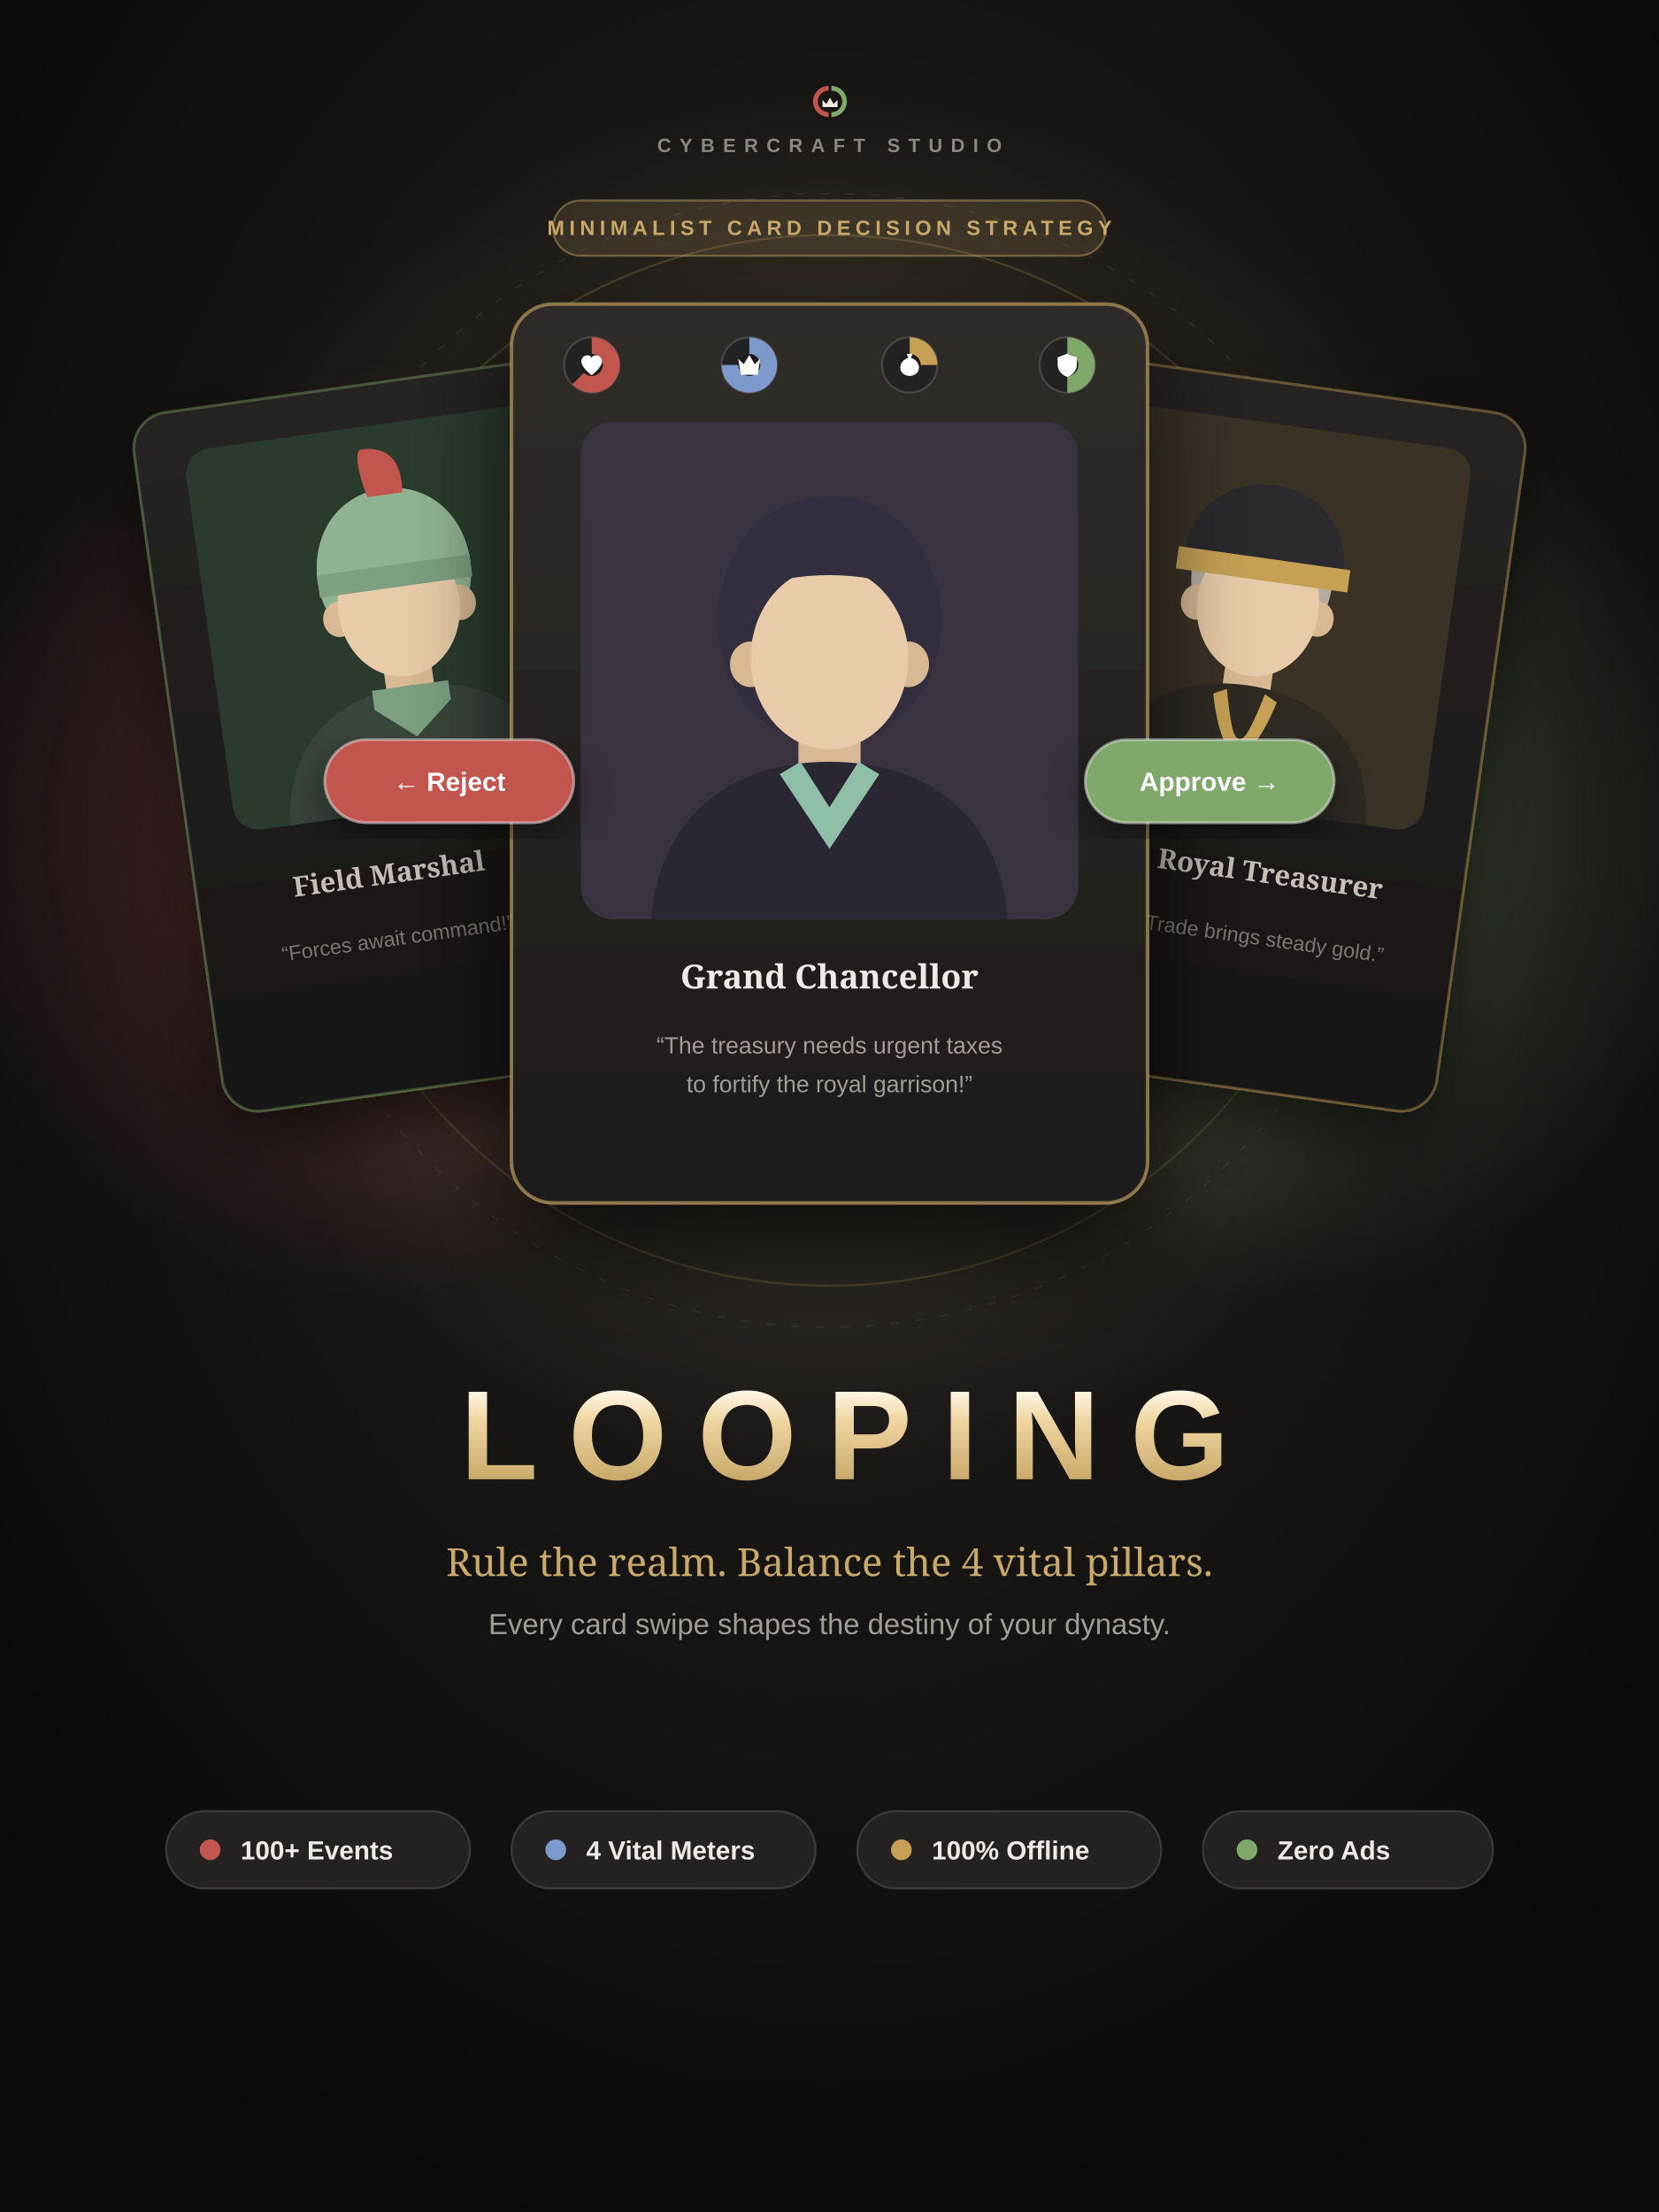
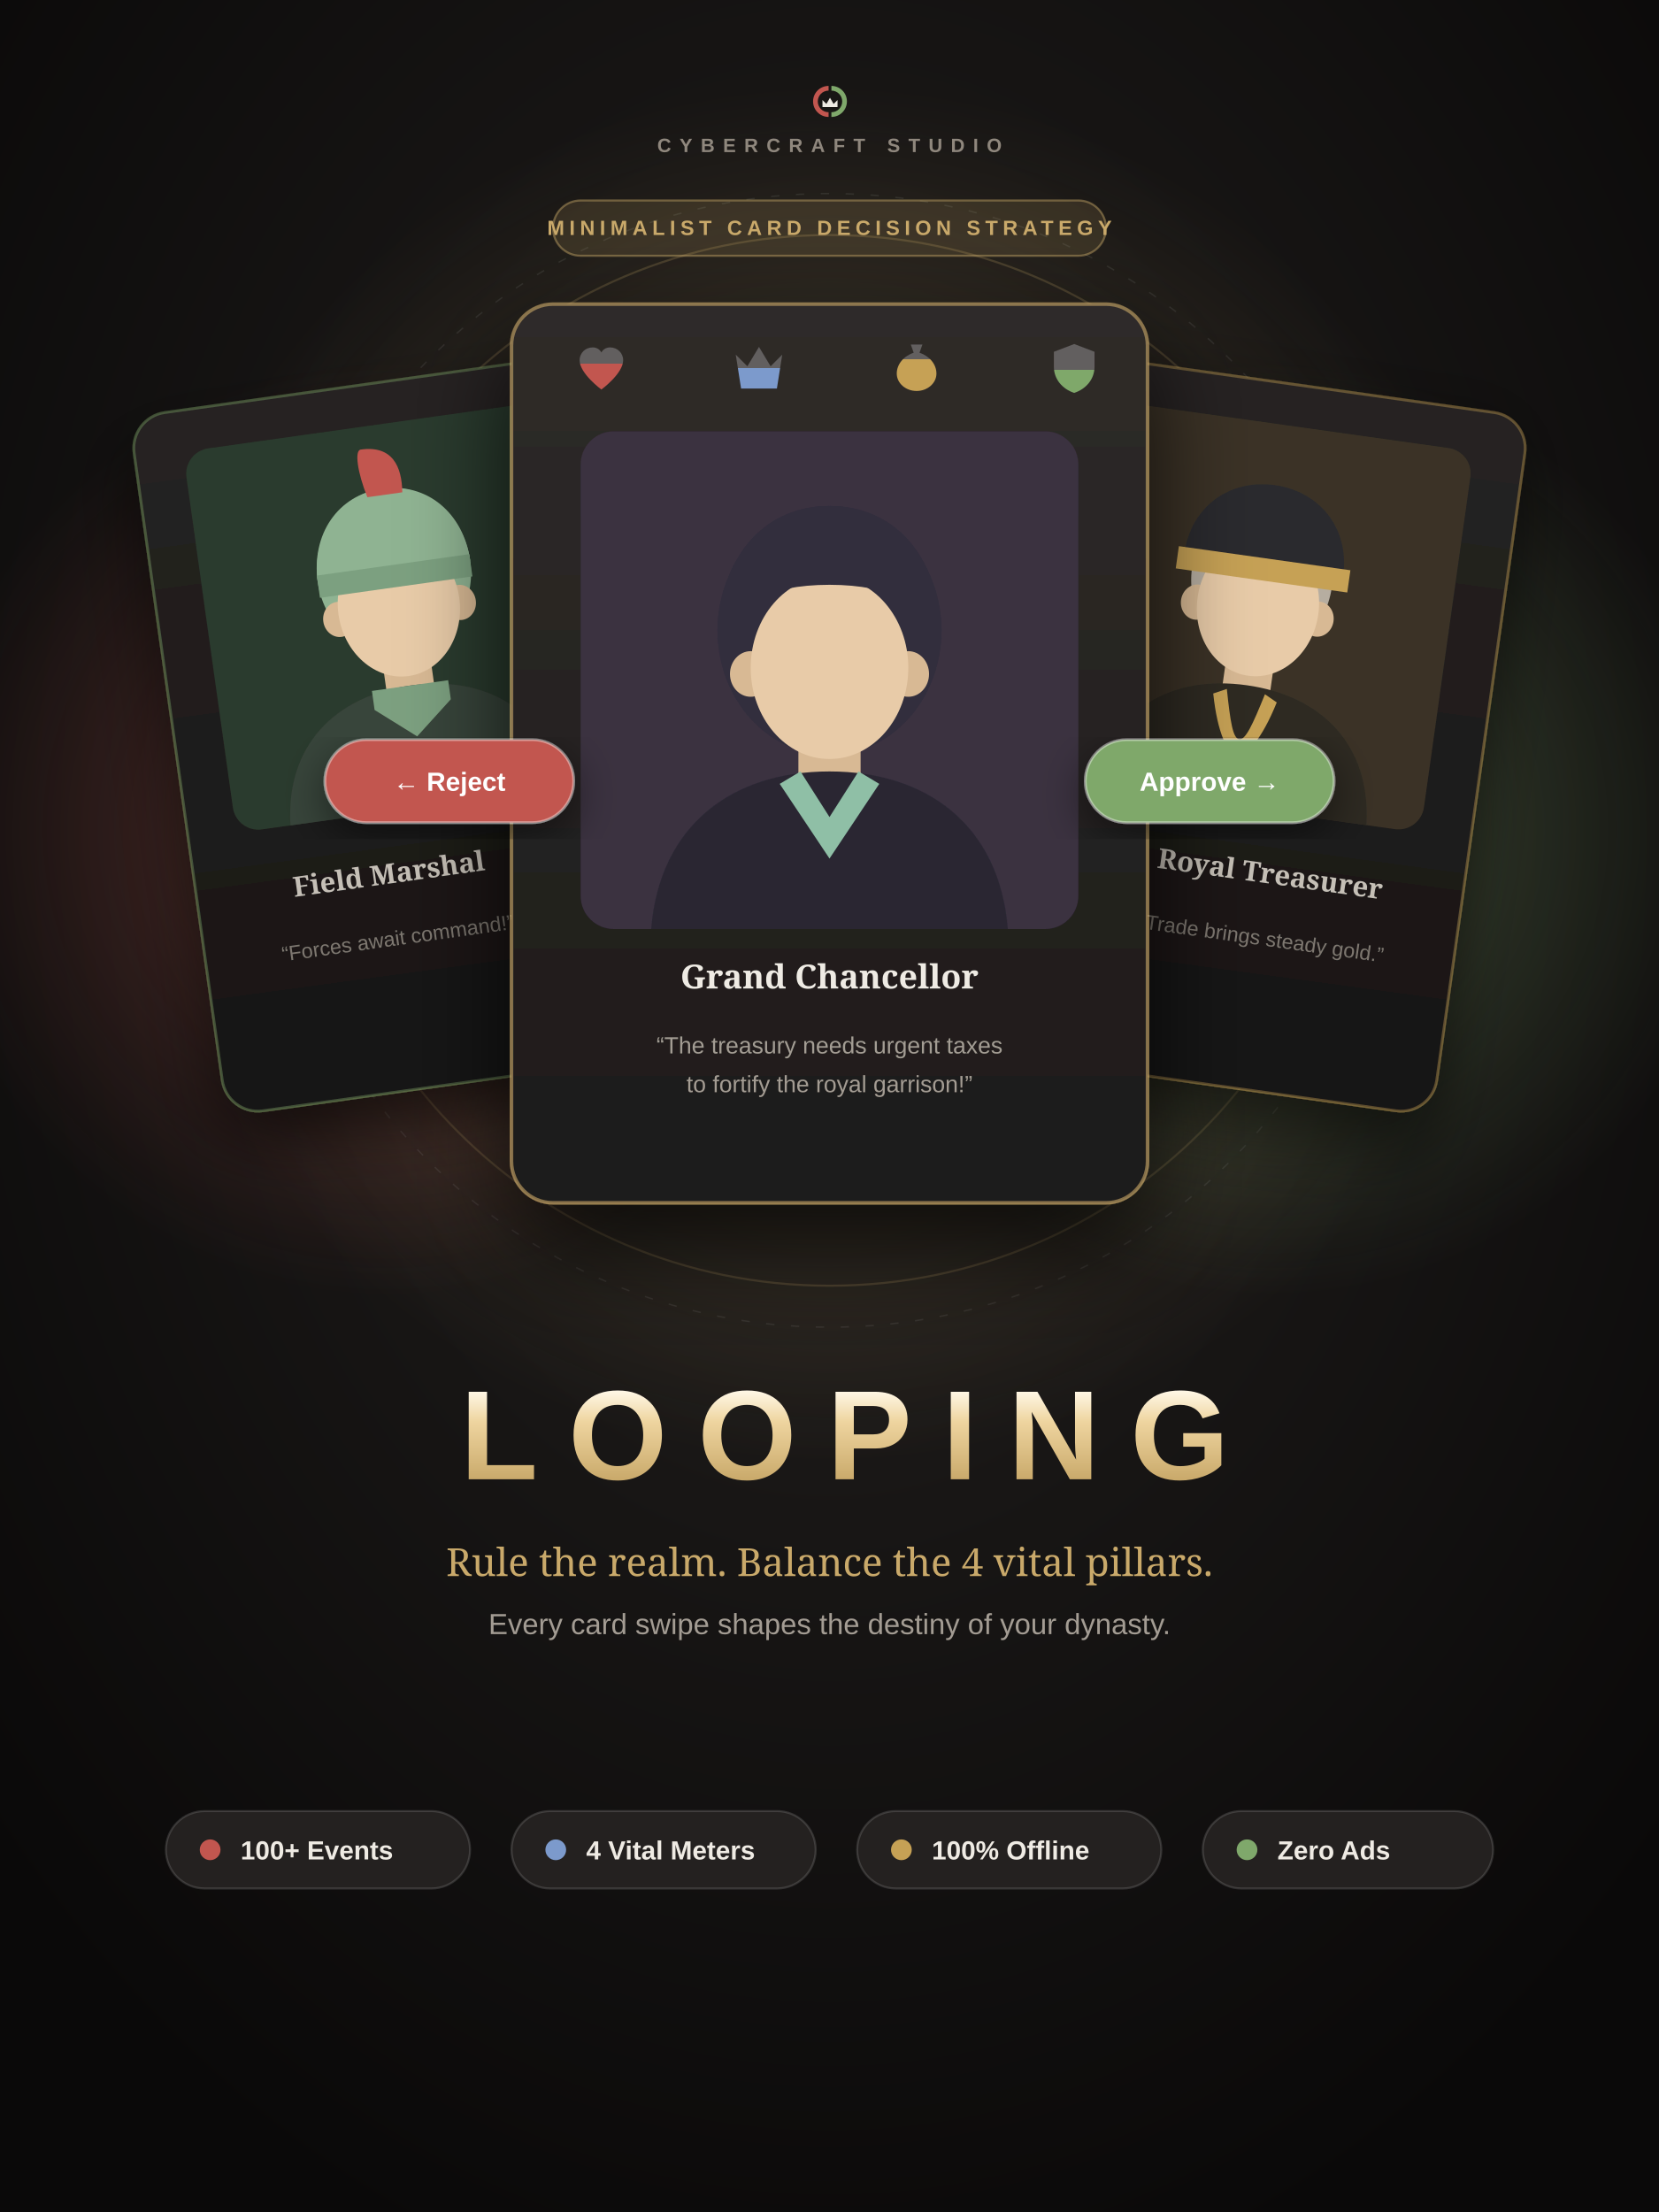
<svg xmlns="http://www.w3.org/2000/svg" viewBox="0 0 1200 1600" width="1200" height="1600">
  <defs>
    <radialGradient id="bgGlow" cx="50%" cy="38%" r="68%">
      <stop offset="0%" stop-color="#282422" />
      <stop offset="45%" stop-color="#181615" />
      <stop offset="100%" stop-color="#0A0909" />
    </radialGradient>
    <radialGradient id="goldAmbient" cx="50%" cy="50%" r="50%">
      <stop offset="0%" stop-color="#C9A96A" stop-opacity="0.32" />
      <stop offset="100%" stop-color="#C9A96A" stop-opacity="0" />
    </radialGradient>
    <radialGradient id="redSpot" cx="50%" cy="50%" r="50%">
      <stop offset="0%" stop-color="#C2564F" stop-opacity="0.35" />
      <stop offset="100%" stop-color="#C2564F" stop-opacity="0" />
    </radialGradient>
    <radialGradient id="greenSpot" cx="50%" cy="50%" r="50%">
      <stop offset="0%" stop-color="#7FA86B" stop-opacity="0.35" />
      <stop offset="100%" stop-color="#7FA86B" stop-opacity="0" />
    </radialGradient>
+     <linearGradient id="meterFillHealth" x1="0%" y1="100%" x2="0%" y2="0%">
+       <stop offset="62%" stop-color="#C2564F" />
+       <stop offset="62%" stop-color="#FFFFFF" stop-opacity="0.25" />
+     </linearGradient>
+     <linearGradient id="meterFillInfluence" x1="0%" y1="100%" x2="0%" y2="0%">
+       <stop offset="50%" stop-color="#7C9ACC" />
+       <stop offset="50%" stop-color="#FFFFFF" stop-opacity="0.25" />
+     </linearGradient>
+     <linearGradient id="meterFillWealth" x1="0%" y1="100%" x2="0%" y2="0%">
+       <stop offset="68%" stop-color="#C6A155" />
+       <stop offset="68%" stop-color="#FFFFFF" stop-opacity="0.25" />
+     </linearGradient>
+     <linearGradient id="meterFillSecurity" x1="0%" y1="100%" x2="0%" y2="0%">
+       <stop offset="48%" stop-color="#7FA86B" />
+       <stop offset="48%" stop-color="#FFFFFF" stop-opacity="0.25" />
+     </linearGradient>
    <linearGradient id="cardGrad" x1="0%" y1="0%" x2="0%" y2="100%">
      <stop offset="0%" stop-color="#2F2B29" />
      <stop offset="100%" stop-color="#1D1B1A" />
    </linearGradient>
    <linearGradient id="sideCardGrad" x1="0%" y1="0%" x2="0%" y2="100%">
      <stop offset="0%" stop-color="#262322" />
      <stop offset="100%" stop-color="#171515" />
    </linearGradient>
    <linearGradient id="goldTitleGrad" x1="0%" y1="0%" x2="0%" y2="100%">
      <stop offset="0%" stop-color="#FFF8E7" />
      <stop offset="35%" stop-color="#EED49F" />
      <stop offset="100%" stop-color="#C9A96A" />
    </linearGradient>
    <filter id="heroShadow" x="-30%" y="-30%" width="160%" height="160%">
      <feDropShadow dx="0" dy="32" stdDeviation="36" flood-color="#000000" flood-opacity="0.75" />
    </filter>
    <filter id="sideShadow" x="-30%" y="-30%" width="160%" height="160%">
      <feDropShadow dx="0" dy="20" stdDeviation="24" flood-color="#000000" flood-opacity="0.6" />
    </filter>
    <filter id="buttonShadow" x="-20%" y="-20%" width="140%" height="140%">
      <feDropShadow dx="0" dy="10" stdDeviation="16" flood-color="#000000" flood-opacity="0.5" />
    </filter>
  </defs>
  <style>
    .studio-text { font-family: 'Helvetica Neue', Arial, sans-serif; font-weight: 700; font-size: 14px; fill: #8F877D; letter-spacing: 6px; text-anchor: middle; }
    .badge-text { font-family: 'Helvetica Neue', Arial, sans-serif; font-weight: 800; font-size: 15px; fill: #C9A96A; letter-spacing: 3.5px; text-anchor: middle; }
    .hero-title { font-family: 'Helvetica Neue', Arial, sans-serif; font-weight: 900; font-size: 92px; fill: url(#goldTitleGrad); letter-spacing: 22px; text-anchor: middle; }
    .tagline1 { font-family: 'Georgia', serif; font-size: 28px; fill: #C9A96A; text-anchor: middle; }
    .tagline2 { font-family: 'Helvetica Neue', Arial, sans-serif; font-size: 21px; fill: #A39C93; text-anchor: middle; }
    .card-h { font-family: 'Georgia', serif; font-weight: bold; font-size: 24px; fill: #EFEBE4; text-anchor: middle; }
    .card-q { font-family: 'Helvetica Neue', Arial, sans-serif; font-size: 17px; fill: #A39C93; text-anchor: middle; }
    .side-card-h { font-family: 'Georgia', serif; font-weight: bold; font-size: 20px; fill: #C5BFB6; text-anchor: middle; }
    .side-card-q { font-family: 'Helvetica Neue', Arial, sans-serif; font-size: 15px; fill: #7E776F; text-anchor: middle; }
    .swipe-text { font-family: 'Helvetica Neue', Arial, sans-serif; font-weight: 800; font-size: 19px; fill: #FFFFFF; text-anchor: middle; }
    .pill-label { font-family: 'Helvetica Neue', Arial, sans-serif; font-weight: 700; font-size: 19px; fill: #EFEBE4; }
  </style>
  <rect width="1200" height="1600" fill="url(#bgGlow)" />
  <circle cx="600" cy="560" r="500" fill="url(#goldAmbient)" />
  <circle cx="280" cy="600" r="340" fill="url(#redSpot)" />
  <circle cx="920" cy="600" r="340" fill="url(#greenSpot)" />
  <circle cx="600" cy="550" r="380" fill="none" stroke="#C9A96A" stroke-width="1.5" stroke-opacity="0.22" />
  <circle cx="600" cy="550" r="410" fill="none" stroke="#FFFFFF" stroke-width="1" stroke-opacity="0.08" stroke-dasharray="6,12" />
  <g transform="translate(600, 55)">
    <g transform="translate(-18, 0) scale(0.34)">
      <path fill="#C2564F" d="M51.0,21.0 A33.0,33.0 0 0,0 51.0,87.0 L51.0,77.0 A23.0,23.0 0 0,1 51.0,31.0 Z" />
      <path fill="#7FA86B" d="M57.0,21.0 A33.0,33.0 0 0,1 57.0,87.0 L57.0,77.0 A23.0,23.0 0 0,0 57.0,31.0 Z" />
      <path fill="#EFEBE4" d="M38.0,66.0 L38.0,51.0 L46.3,59.4 L54.0,46.2 L61.7,59.4 L70.0,51.0 L70.0,66.0 Z" />
    </g>
    <text x="0" y="55" class="studio-text">CYBERCRAFT STUDIO</text>
  </g>
  <g transform="translate(600, 145)">
    <rect x="-200" y="0" width="400" height="40" rx="20" fill="#C9A96A" fill-opacity="0.15" stroke="#C9A96A" stroke-width="1.5" stroke-opacity="0.45" />
    <text x="0" y="25" class="badge-text">MINIMALIST CARD DECISION STRATEGY</text>
  </g>
  <g transform="translate(130, 275) rotate(-8, 175, 275)" filter="url(#sideShadow)">
    <rect width="350" height="510" rx="26" fill="url(#sideCardGrad)" stroke="#7FA86B" stroke-width="2" stroke-opacity="0.4" />
    <g transform="translate(35, 30) scale(1.16)">
      <clipPath id="genClip">
        <rect width="240" height="240" rx="16" />
      </clipPath>
      <g clip-path="url(#genClip)">
        <path fill="#2B3A2E" d="M0,0 H240 V240 H0 Z" />
        <path fill="#8FB392" d="M120,40 A48,52 0 1,0 120.01,40 Z" />
        <path fill="#D8B994" d="M82,106 A10,11 0 1,0 82.01,106 Z" />
        <path fill="#D8B994" d="M158,106 A10,11 0 1,0 158.01,106 Z" />
        <path fill="#D8B994" d="M105,146 H135 V184 H105 Z" />
        <path fill="#E8CBA8" d="M120,70 A38,44 0 1,0 120.01,70 Z" />
        <path fill="#8FB392" d="M120,40 C148,40 168,62 168,92 H72 C72,62 92,40 120,40 Z" />
        <path fill="#39443A" d="M34,240 C38,190 73,164 120,164 C167,164 202,190 206,240 Z" />
        <path fill="#7CA080" d="M72,88 H168 V102 H72 Z" />
        <path fill="#C2564F" d="M110,14 C130,14 134,28 132,44 H110 C106,28 106,14 110,14 Z" />
        <path fill="#7CA080" d="M96,176 L120,196 L144,176 L144,164 H96 Z" />
      </g>
    </g>
    <text x="140" y="360" class="side-card-h">Field Marshal</text>
    <text x="140" y="405" class="side-card-q">“Forces await command!”</text>
  </g>
  <g transform="translate(720, 275) rotate(8, 175, 275)" filter="url(#sideShadow)">
    <rect width="350" height="510" rx="26" fill="url(#sideCardGrad)" stroke="#C6A155" stroke-width="2" stroke-opacity="0.4" />
    <g transform="translate(35, 30) scale(1.16)">
      <clipPath id="treClip">
        <rect width="240" height="240" rx="16" />
      </clipPath>
      <g clip-path="url(#treClip)">
        <path fill="#3A3327" d="M0,0 H240 V240 H0 Z" />
        <path fill="#B6ADA0" d="M120,46 A44,50 0 1,0 120.01,46 Z" />
        <path fill="#D8B994" d="M82,106 A10,11 0 1,0 82.01,106 Z" />
        <path fill="#D8B994" d="M158,106 A10,11 0 1,0 158.01,106 Z" />
        <path fill="#D8B994" d="M105,146 H135 V184 H105 Z" />
        <path fill="#E8CBA8" d="M120,70 A38,44 0 1,0 120.01,70 Z" />
        <path fill="#2E2A23" d="M34,240 C38,190 73,164 120,164 C167,164 202,190 206,240 Z" />
        <path fill="#2B2A2E" d="M70,88 C70,58 92,38 120,38 C148,38 170,58 170,88 Z" />
        <path fill="#C6A155" d="M66,84 H174 V98 H66 Z" />
        <path fill="#C6A155" d="M100,172 C106,196 114,208 120,208 C126,208 134,196 140,172 L132,168 C127,188 124,198 120,198 C116,198 113,188 108,168 Z" />
        <path fill="#C6A155" d="M120,206 A12,12 0 1,0 120.01,206 Z" />
      </g>
    </g>
    <text x="210" y="360" class="side-card-h">Royal Treasurer</text>
    <text x="210" y="405" class="side-card-q">“Trade brings steady gold.”</text>
  </g>
  <g transform="translate(370, 220)" filter="url(#heroShadow)">
    <rect width="460" height="650" rx="30" fill="url(#cardGrad)" stroke="#C9A96A" stroke-width="2.5" stroke-opacity="0.6" />
-     <g transform="translate(58, 44)">
-       <circle cx="0" cy="0" r="20" fill="#232120" stroke="#FFFFFF" stroke-opacity="0.15" stroke-width="1.5" />
-       <path d="M0,-20 A20,20 0 1,1 -14,14 L0,0 Z" fill="#C2564F" />
-       <circle cx="0" cy="0" r="8" fill="#1D1B1A" />
-       <g transform="translate(-10, -10) scale(0.83)">
-         <path fill="#FFFFFF" d="M12,21 C12,21 3,14.4 3,8.9 C3,5.9 5.4,3.6 8.4,3.6 C10.1,3.6 11.4,4.5 12,5.7 C12.6,4.5 13.9,3.6 15.6,3.6 C18.6,3.6 21,5.9 21,8.9 C21,14.4 12,21 12,21 Z" />
-       </g>
-     </g>
-     <g transform="translate(172, 44)">
-       <circle cx="0" cy="0" r="20" fill="#232120" stroke="#FFFFFF" stroke-opacity="0.15" stroke-width="1.5" />
-       <path d="M0,-20 A20,20 0 1,1 -20,0 L0,0 Z" fill="#7C9ACC" />
-       <circle cx="0" cy="0" r="8" fill="#1D1B1A" />
-       <g transform="translate(-10, -10) scale(0.83)">
-         <path fill="#FFFFFF" d="M2.4,6.6 L7.2,11.4 L12,3.4 L16.8,11.4 L21.6,6.6 L19.4,20.6 H4.6 Z" />
-       </g>
-     </g>
-     <g transform="translate(288, 44)">
-       <circle cx="0" cy="0" r="20" fill="#232120" stroke="#FFFFFF" stroke-opacity="0.15" stroke-width="1.5" />
-       <path d="M0,-20 A20,20 0 0,1 20,0 L0,0 Z" fill="#C6A155" />
-       <circle cx="0" cy="0" r="8" fill="#1D1B1A" />
-       <g transform="translate(-10, -10) scale(0.83)">
-         <path fill="#FFFFFF" d="M9.6,2.4 H14.4 L13.2,5.8 C17.4,7.2 20.2,10.6 20.2,14.4 C20.2,18.4 16.5,21.6 12,21.6 C7.5,21.6 3.8,18.4 3.8,14.4 C3.8,10.6 6.6,7.2 10.8,5.8 Z" />
-       </g>
-     </g>
-     <g transform="translate(402, 44)">
-       <circle cx="0" cy="0" r="20" fill="#232120" stroke="#FFFFFF" stroke-opacity="0.15" stroke-width="1.5" />
-       <path d="M0,-20 A20,20 0 1,1 0,20 L0,0 Z" fill="#7FA86B" />
-       <circle cx="0" cy="0" r="8" fill="#1D1B1A" />
-       <g transform="translate(-10, -10) scale(0.83)">
-         <path fill="#FFFFFF" d="M12,2.2 L20.4,5.4 V11.6 C20.4,16.7 16.9,20.8 12,22.4 C7.1,20.8 3.6,16.7 3.6,11.6 V5.4 Z" />
-       </g>
-     </g>
-     <g transform="translate(50, 85) scale(1.5)">
+     <g transform="translate(44, 25) scale(1.75)">
+       <path fill="url(#meterFillHealth)" d="M12,21 C12,21 3,14.4 3,8.9 C3,5.9 5.4,3.6 8.4,3.6 C10.1,3.6 11.4,4.5 12,5.7 C12.6,4.5 13.9,3.6 15.6,3.6 C18.6,3.6 21,5.9 21,8.9 C21,14.4 12,21 12,21 Z" />
+     </g>
+     <g transform="translate(158, 25) scale(1.75)">
+       <path fill="url(#meterFillInfluence)" d="M2.4,6.6 L7.2,11.4 L12,3.4 L16.8,11.4 L21.6,6.6 L19.4,20.6 H4.6 Z" />
+     </g>
+     <g transform="translate(272, 25) scale(1.75)">
+       <path fill="url(#meterFillWealth)" d="M9.6,2.4 H14.4 L13.2,5.8 C17.4,7.2 20.2,10.6 20.2,14.4 C20.2,18.4 16.5,21.6 12,21.6 C7.5,21.6 3.8,18.4 3.8,14.4 C3.8,10.6 6.6,7.2 10.8,5.8 Z" />
+     </g>
+     <g transform="translate(386, 25) scale(1.75)">
+       <path fill="url(#meterFillSecurity)" d="M12,2.2 L20.4,5.4 V11.6 C20.4,16.7 16.9,20.8 12,22.4 C7.1,20.8 3.6,16.7 3.6,11.6 V5.4 Z" />
+     </g>
+     <g transform="translate(50, 92) scale(1.5)">
      <clipPath id="advClip">
        <rect width="240" height="240" rx="16" />
      </clipPath>
      <g clip-path="url(#advClip)">
        <path fill="#3A3040" d="M0,0 H240 V240 H0 Z" />
        <path fill="#302E3C" d="M120,36 A54,60 0 1,0 120.01,36 Z" />
        <path fill="#D8B994" d="M82,106 A10,11 0 1,0 82.01,106 Z" />
        <path fill="#D8B994" d="M158,106 A10,11 0 1,0 158.01,106 Z" />
        <path fill="#D8B994" d="M105,146 H135 V184 H105 Z" />
        <path fill="#E8CBA8" d="M120,70 A38,44 0 1,0 120.01,70 Z" />
        <path fill="#302E3C" d="M120,36 C154,36 174,64 174,100 C168,84 150,74 120,74 C90,74 72,84 66,100 C66,64 86,36 120,36 Z" />
        <path fill="#2A2833" d="M34,240 C38,190 73,164 120,164 C167,164 202,190 206,240 Z" />
        <path fill="#8FBFA6" d="M96,170 L120,206 L144,170 L134,164 L120,186 L106,164 Z" />
      </g>
    </g>
    <text x="230" y="495" class="card-h">Grand Chancellor</text>
    <text x="230" y="542" class="card-q">“The treasury needs urgent taxes</text>
    <text x="230" y="570" class="card-q">to fortify the royal garrison!”</text>
  </g>
  <g transform="translate(235, 535)" filter="url(#buttonShadow)">
    <rect width="180" height="60" rx="30" fill="#C2564F" stroke="#FFFFFF" stroke-opacity="0.4" stroke-width="2" />
    <text x="90" y="37" class="swipe-text">← Reject</text>
  </g>
  <g transform="translate(785, 535)" filter="url(#buttonShadow)">
    <rect width="180" height="60" rx="30" fill="#7FA86B" stroke="#FFFFFF" stroke-opacity="0.4" stroke-width="2" />
    <text x="90" y="37" class="swipe-text">Approve →</text>
  </g>
  <g transform="translate(600, 1070)">
    <text x="11" y="0" class="hero-title">LOOPING</text>
    <text x="0" y="70" class="tagline1">Rule the realm. Balance the 4 vital pillars.</text>
    <text x="0" y="112" class="tagline2">Every card swipe shapes the destiny of your dynasty.</text>
  </g>
  <g transform="translate(600, 1310)">
    <g transform="translate(-480, 0)">
      <g transform="translate(0, 0)">
        <rect width="220" height="56" rx="28" fill="#242120" stroke="#FFFFFF" stroke-opacity="0.14" stroke-width="1.5" />
        <circle cx="32" cy="28" r="7.5" fill="#C2564F" />
        <text x="54" y="35" class="pill-label">100+ Events</text>
      </g>
      <g transform="translate(250, 0)">
        <rect width="220" height="56" rx="28" fill="#242120" stroke="#FFFFFF" stroke-opacity="0.14" stroke-width="1.5" />
        <circle cx="32" cy="28" r="7.5" fill="#7C9ACC" />
        <text x="54" y="35" class="pill-label">4 Vital Meters</text>
      </g>
      <g transform="translate(500, 0)">
        <rect width="220" height="56" rx="28" fill="#242120" stroke="#FFFFFF" stroke-opacity="0.14" stroke-width="1.5" />
        <circle cx="32" cy="28" r="7.5" fill="#C6A155" />
        <text x="54" y="35" class="pill-label">100% Offline</text>
      </g>
      <g transform="translate(750, 0)">
        <rect width="210" height="56" rx="28" fill="#242120" stroke="#FFFFFF" stroke-opacity="0.14" stroke-width="1.5" />
        <circle cx="32" cy="28" r="7.5" fill="#7FA86B" />
        <text x="54" y="35" class="pill-label">Zero Ads</text>
      </g>
    </g>
  </g>
</svg>
